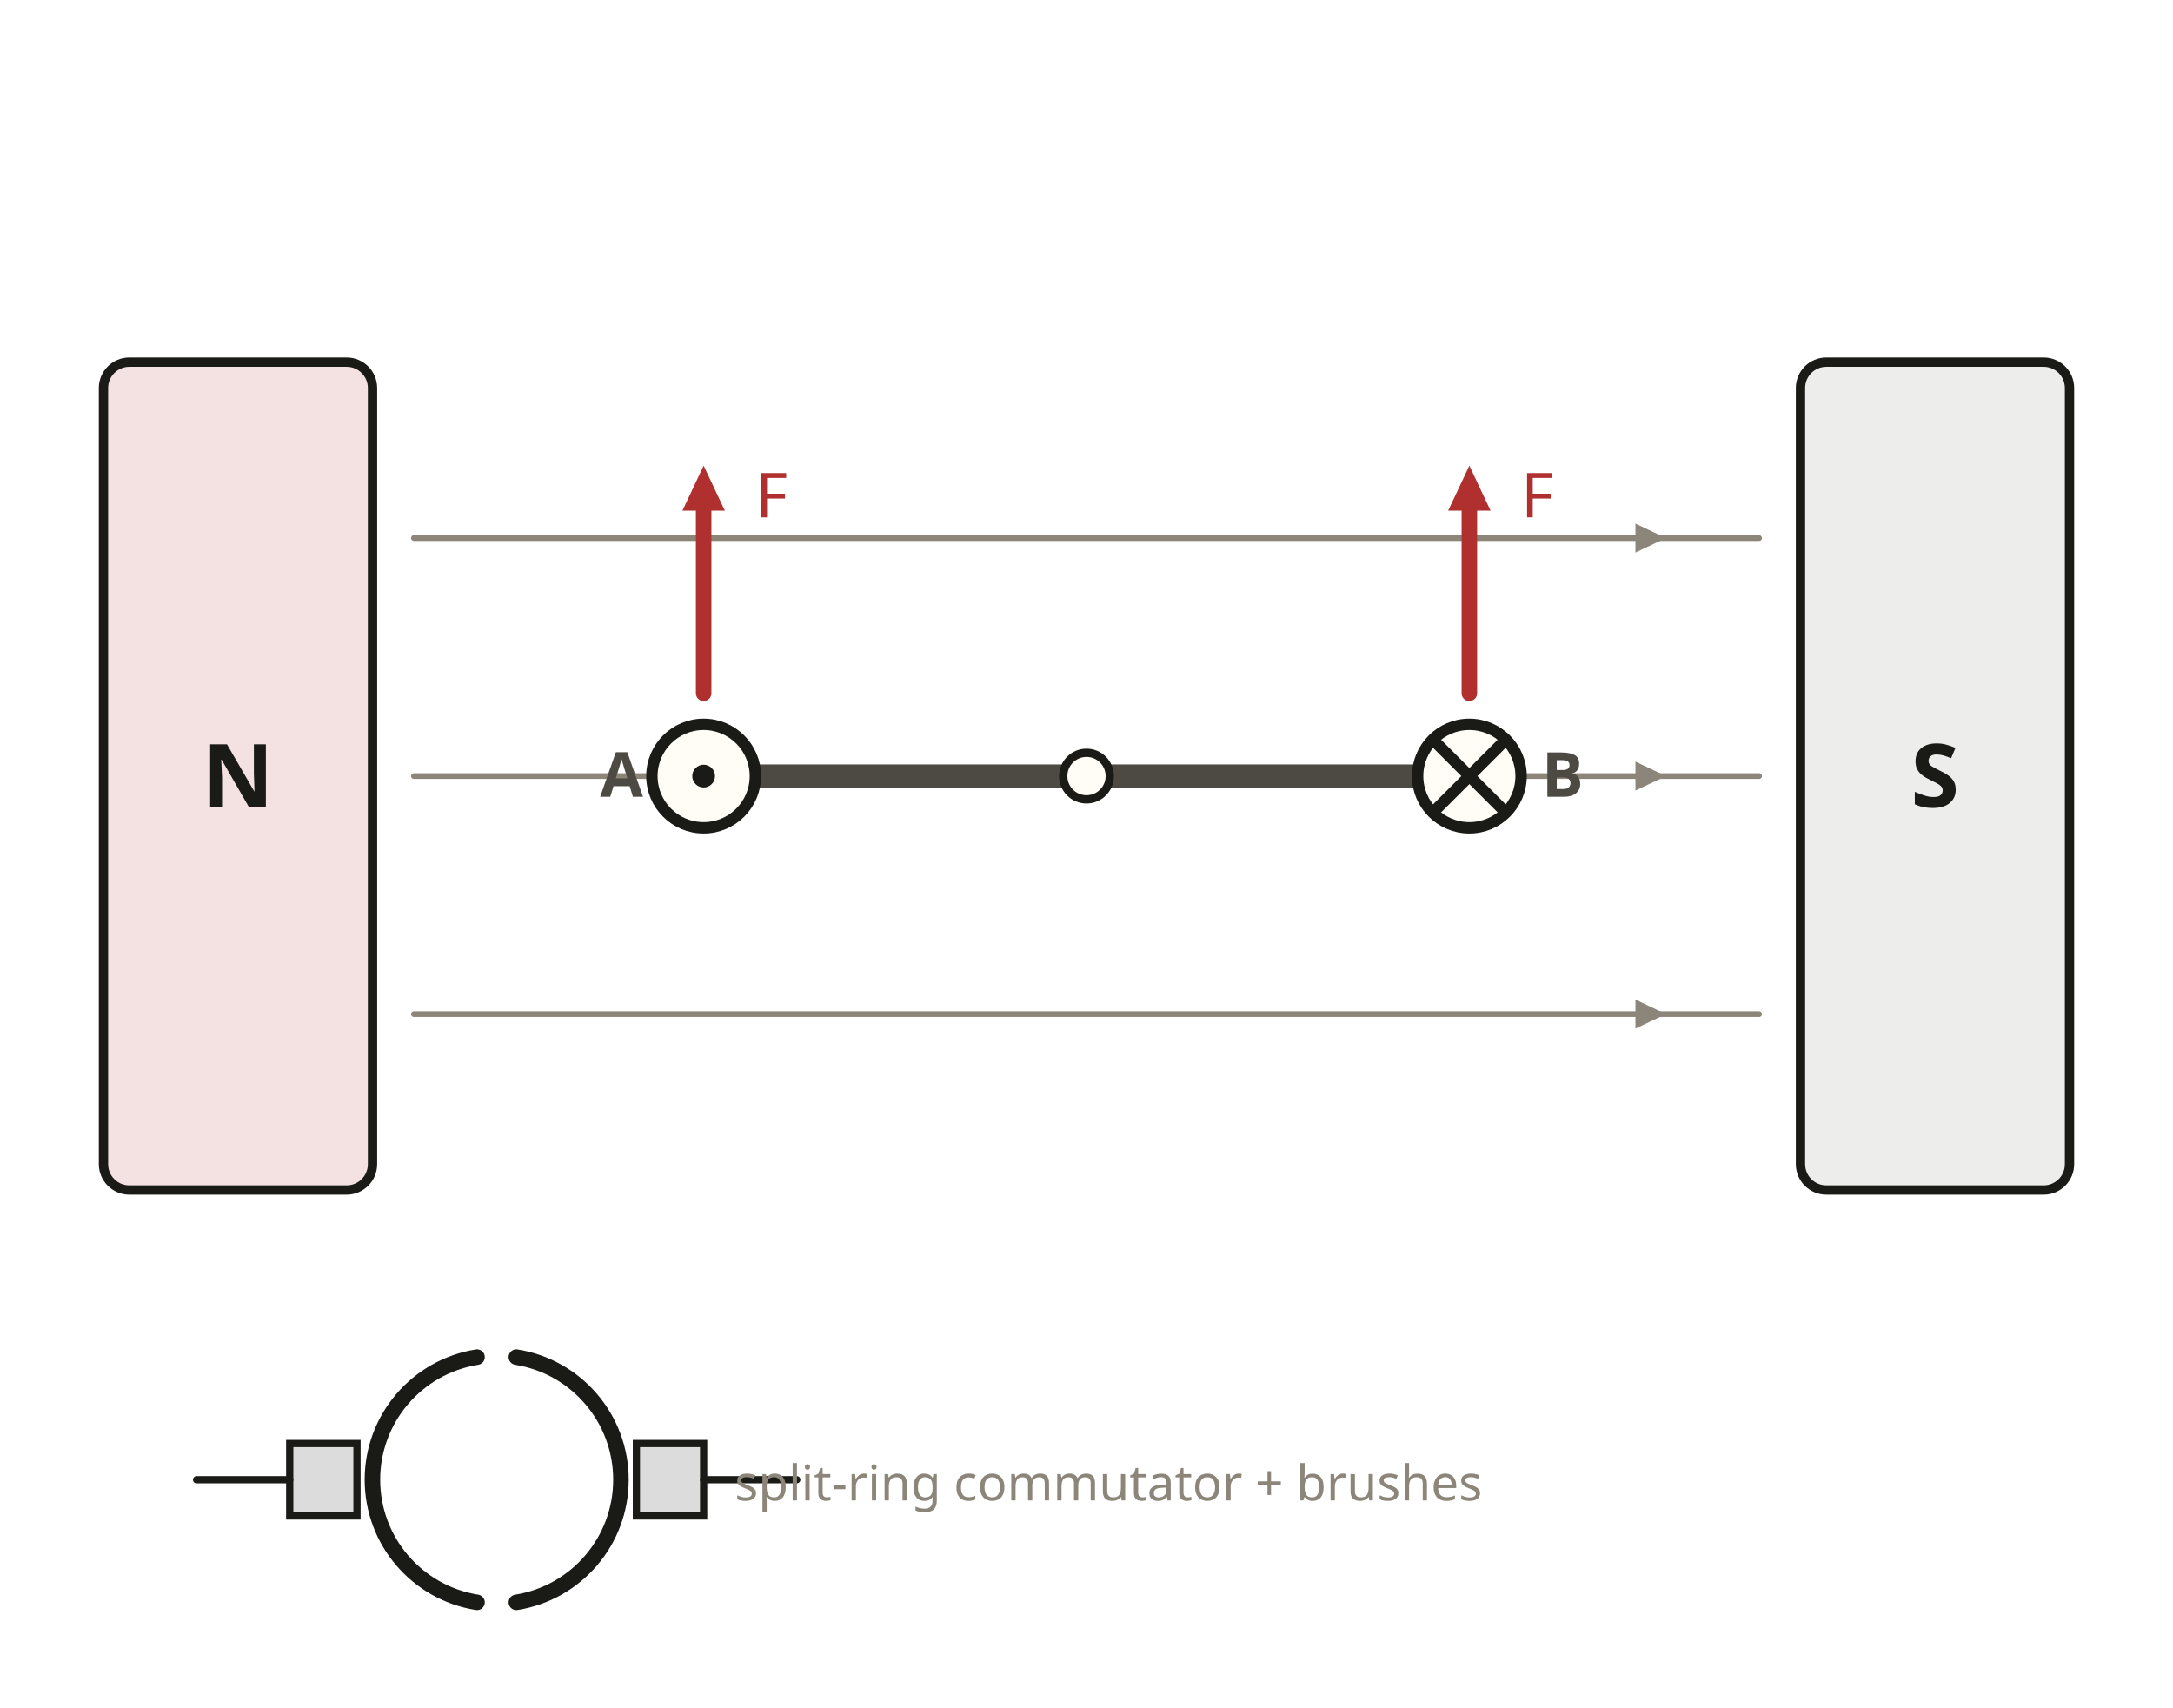
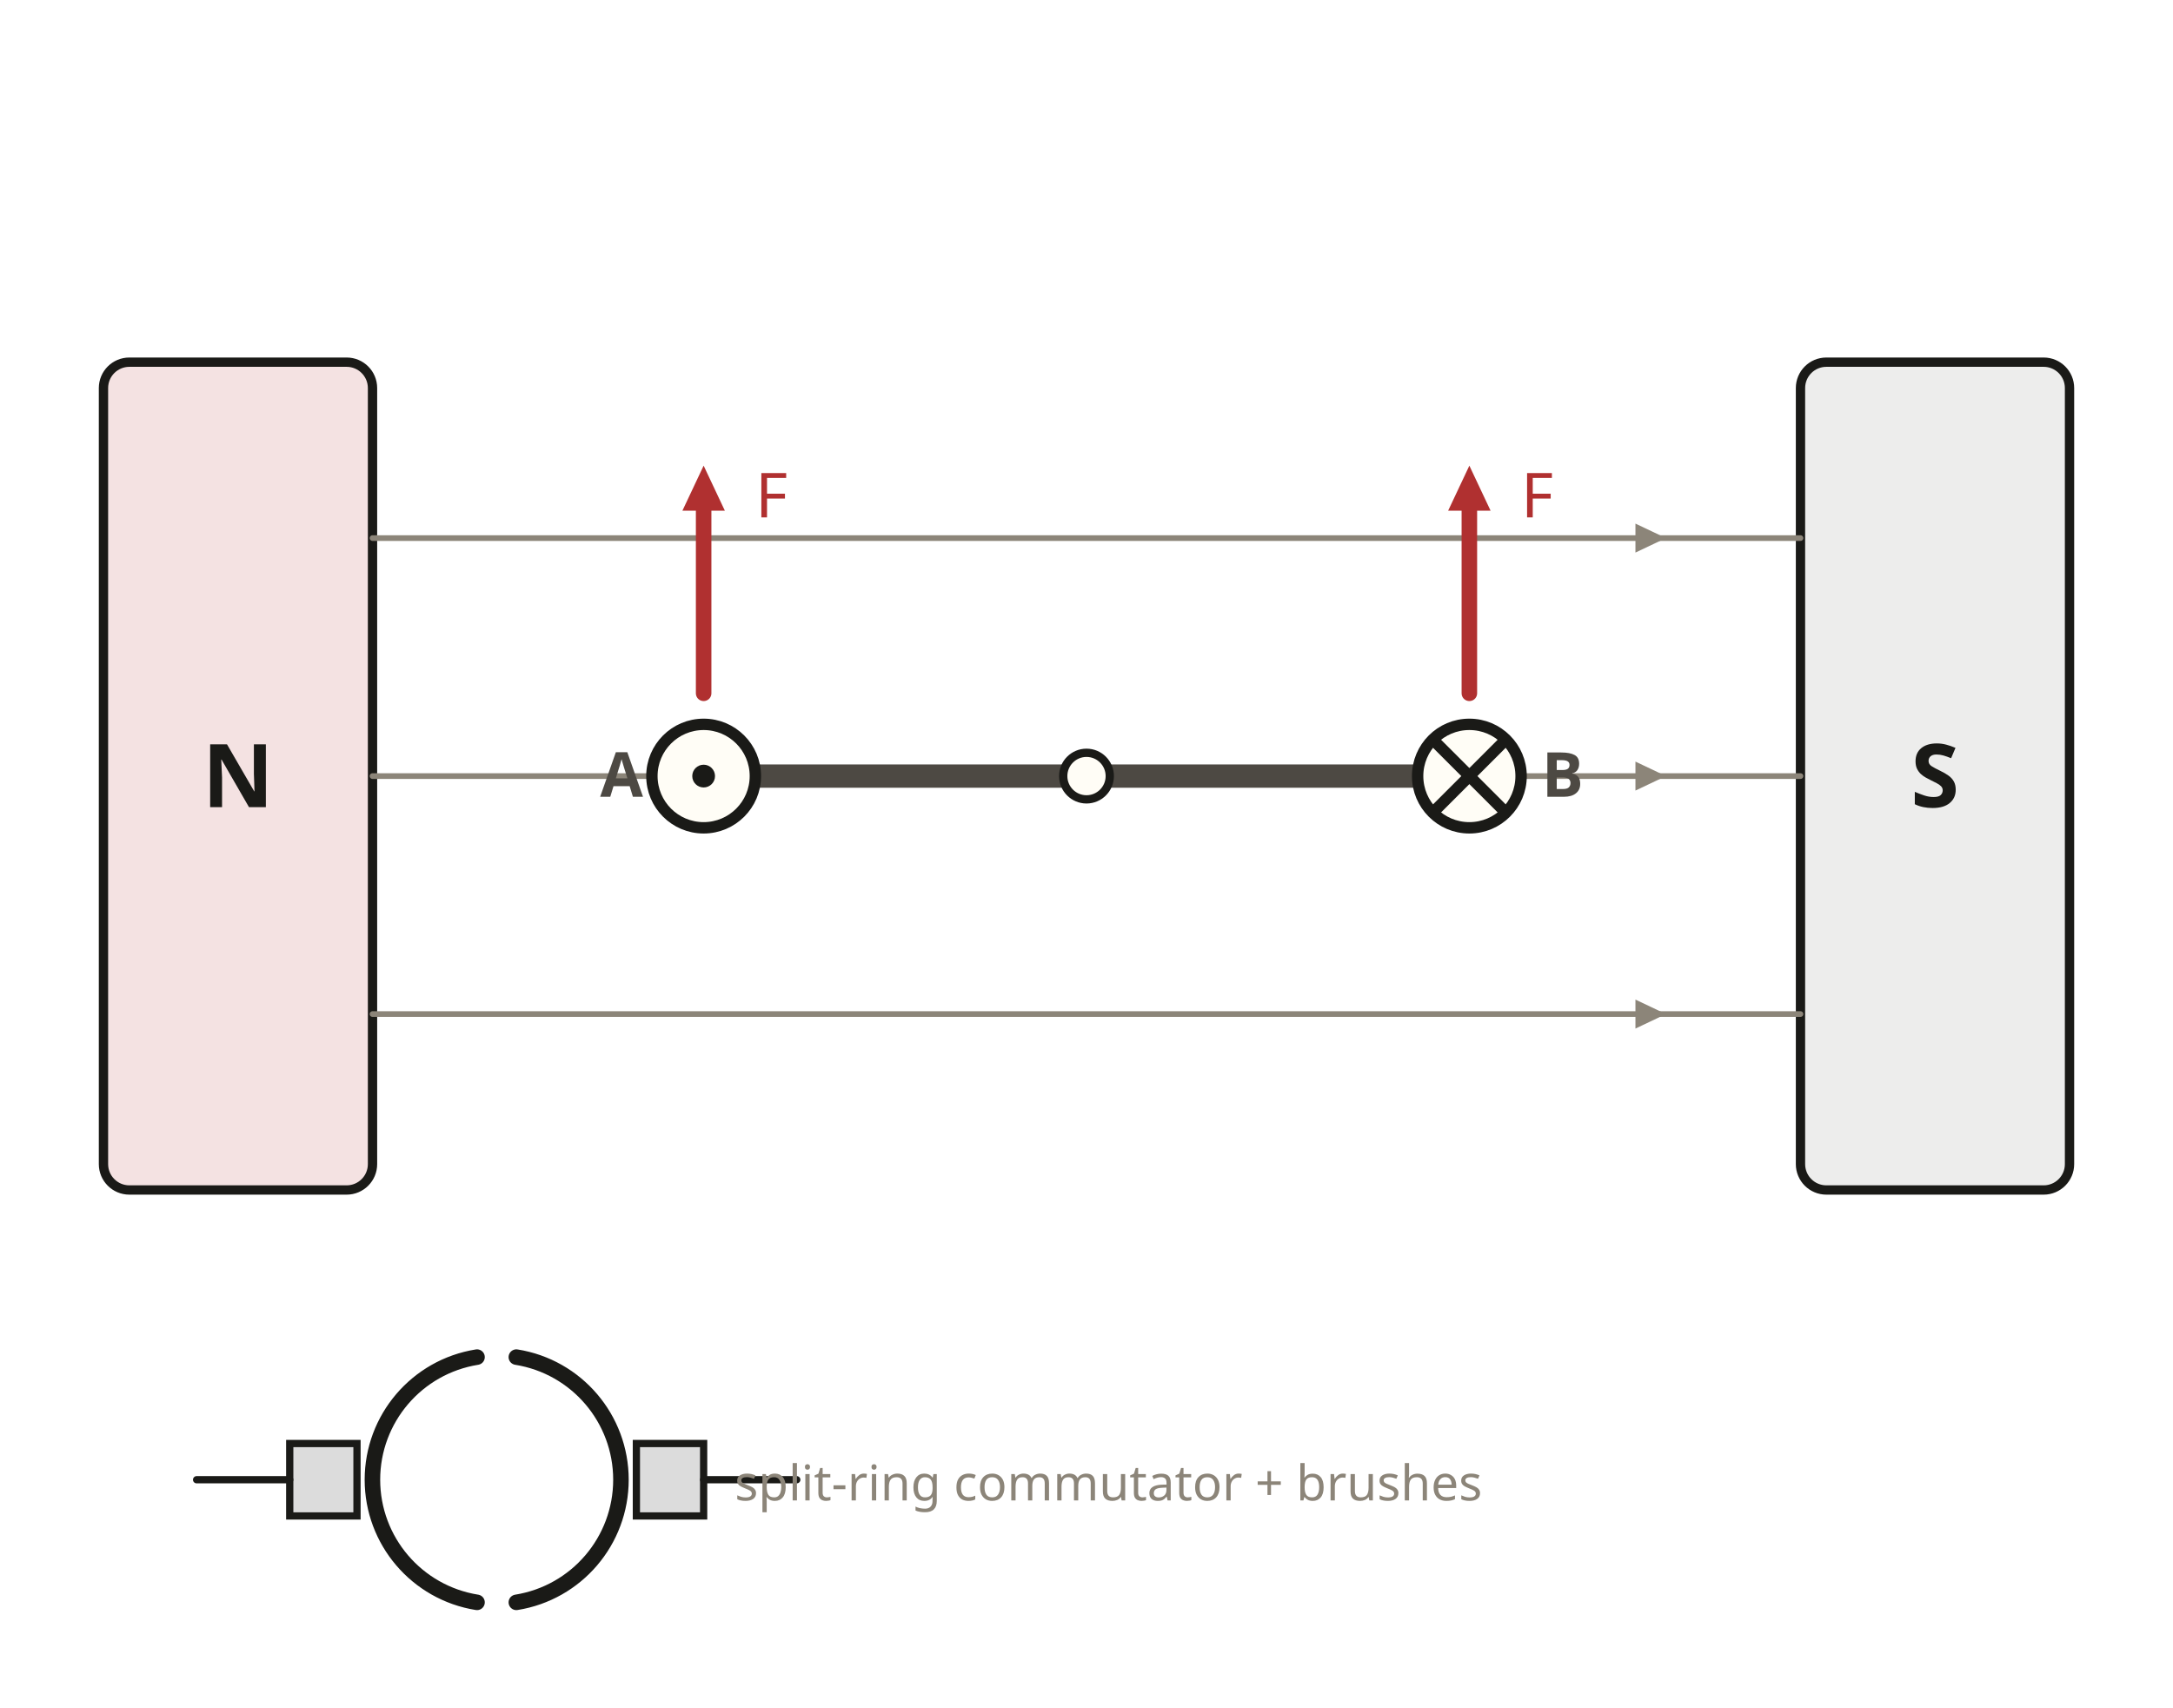
<svg xmlns="http://www.w3.org/2000/svg" viewBox="0 0 420 330" width="100%" preserveAspectRatio="xMidYMid meet" role="img" aria-label="d.c. motor, end-on, with split-ring commutator" class="td-svg" style="max-width:420px;height:auto;display:block;font-family:Georgia, serif">
  <rect x="20" y="70" width="52" height="160" rx="5" fill="rgba(176,48,48,.14)" stroke="#1a1a17" stroke-width="1.8" stroke-dasharray="none" />
  <rect x="348" y="70" width="52" height="160" rx="5" fill="rgba(26,26,23,.08)" stroke="#1a1a17" stroke-width="1.8" stroke-dasharray="none" />
  <text x="46" y="156" font-family="system-ui, sans-serif" font-size="17" fill="#1a1a17" font-weight="700" text-anchor="middle">N</text>
  <text x="374" y="156" font-family="system-ui, sans-serif" font-size="17" fill="#1a1a17" font-weight="700" text-anchor="middle">S</text>
-   <line x1="80" y1="104" x2="340" y2="104" stroke="#8c8579" stroke-width="1.1" stroke-linecap="round" stroke-dasharray="none" />
+   <line x1="72" y1="104" x2="348" y2="104" stroke="#8c8579" stroke-width="1.1" stroke-linecap="round" stroke-dasharray="none" />
  <path d="M322.0,104.0 L316.1,106.8 L316.1,101.2 Z" fill="#8c8579" stroke="none" />
-   <line x1="80" y1="150" x2="340" y2="150" stroke="#8c8579" stroke-width="1.1" stroke-linecap="round" stroke-dasharray="none" />
+   <line x1="72" y1="150" x2="348" y2="150" stroke="#8c8579" stroke-width="1.1" stroke-linecap="round" stroke-dasharray="none" />
  <path d="M322.0,150.0 L316.1,152.8 L316.1,147.2 Z" fill="#8c8579" stroke="none" />
-   <line x1="80" y1="196" x2="340" y2="196" stroke="#8c8579" stroke-width="1.1" stroke-linecap="round" stroke-dasharray="none" />
+   <line x1="72" y1="196" x2="348" y2="196" stroke="#8c8579" stroke-width="1.1" stroke-linecap="round" stroke-dasharray="none" />
  <path d="M322.0,196.0 L316.1,198.8 L316.1,193.2 Z" fill="#8c8579" stroke="none" />
  <line x1="136" y1="150" x2="284" y2="150" stroke="#4d4943" stroke-width="4.5" stroke-linecap="round" stroke-dasharray="none" />
  <circle cx="210" cy="150" r="4.5" fill="#fffdf6" stroke="#1a1a17" stroke-width="1.6" />
  <g>
    <circle cx="136" cy="150" r="10" fill="#fffdf6" stroke="#1a1a17" stroke-width="2.2" stroke-dasharray="none" />
    <circle cx="136" cy="150" r="2.2" fill="#1a1a17" />
  </g>
  <g>
    <circle cx="284" cy="150" r="10" fill="#fffdf6" stroke="#1a1a17" stroke-width="2.2" stroke-dasharray="none" />
    <line x1="277.8" y1="143.8" x2="290.2" y2="156.2" stroke="#1a1a17" stroke-width="2.2" stroke-linecap="round" stroke-dasharray="none" />
    <line x1="290.2" y1="143.8" x2="277.8" y2="156.2" stroke="#1a1a17" stroke-width="2.2" stroke-linecap="round" stroke-dasharray="none" />
  </g>
  <text x="116" y="154" font-family="system-ui, sans-serif" font-size="12" fill="#4d4943" font-weight="700">A</text>
  <text x="298" y="154" font-family="system-ui, sans-serif" font-size="12" fill="#4d4943" font-weight="700">B</text>
  <g>
    <line x1="136" y1="134" x2="136" y2="96.72" stroke="#b03030" stroke-width="3" stroke-linecap="round" stroke-dasharray="none" />
    <path d="M136.0,90.0 L140.1,98.7 L131.9,98.7 Z" fill="#b03030" stroke="none" />
    <text x="146" y="100" font-family="system-ui, sans-serif" font-size="12" fill="#b03030" text-anchor="start">F</text>
  </g>
  <g>
    <line x1="284" y1="134" x2="284" y2="96.72" stroke="#b03030" stroke-width="3" stroke-linecap="round" stroke-dasharray="none" />
    <path d="M284.0,90.0 L288.1,98.7 L279.9,98.7 Z" fill="#b03030" stroke="none" />
    <text x="294" y="100" font-family="system-ui, sans-serif" font-size="12" fill="#b03030" text-anchor="start">F</text>
  </g>
  <path d="M99.8,309.7 A24,24 0 0 0 99.8,262.3" fill="none" stroke="#1a1a17" stroke-width="3" stroke-linecap="round" stroke-linejoin="round" stroke-dasharray="none" />
  <path d="M92.2,262.3 A24,24 0 0 0 92.2,309.7" fill="none" stroke="#1a1a17" stroke-width="3" stroke-linecap="round" stroke-linejoin="round" stroke-dasharray="none" />
  <rect x="56" y="279" width="13" height="14" rx="0" fill="rgba(26,26,23,.15)" stroke="#1a1a17" stroke-width="1.4" stroke-dasharray="none" />
  <rect x="123" y="279" width="13" height="14" rx="0" fill="rgba(26,26,23,.15)" stroke="#1a1a17" stroke-width="1.4" stroke-dasharray="none" />
  <line x1="56" y1="286" x2="38" y2="286" stroke="#1a1a17" stroke-width="1.4" stroke-linecap="round" stroke-dasharray="none" />
  <line x1="136" y1="286" x2="154" y2="286" stroke="#1a1a17" stroke-width="1.4" stroke-linecap="round" stroke-dasharray="none" />
  <text x="142" y="290" font-family="system-ui, sans-serif" font-size="9.5" fill="#8c8579" text-anchor="start">split-ring commutator + brushes</text>
</svg>
